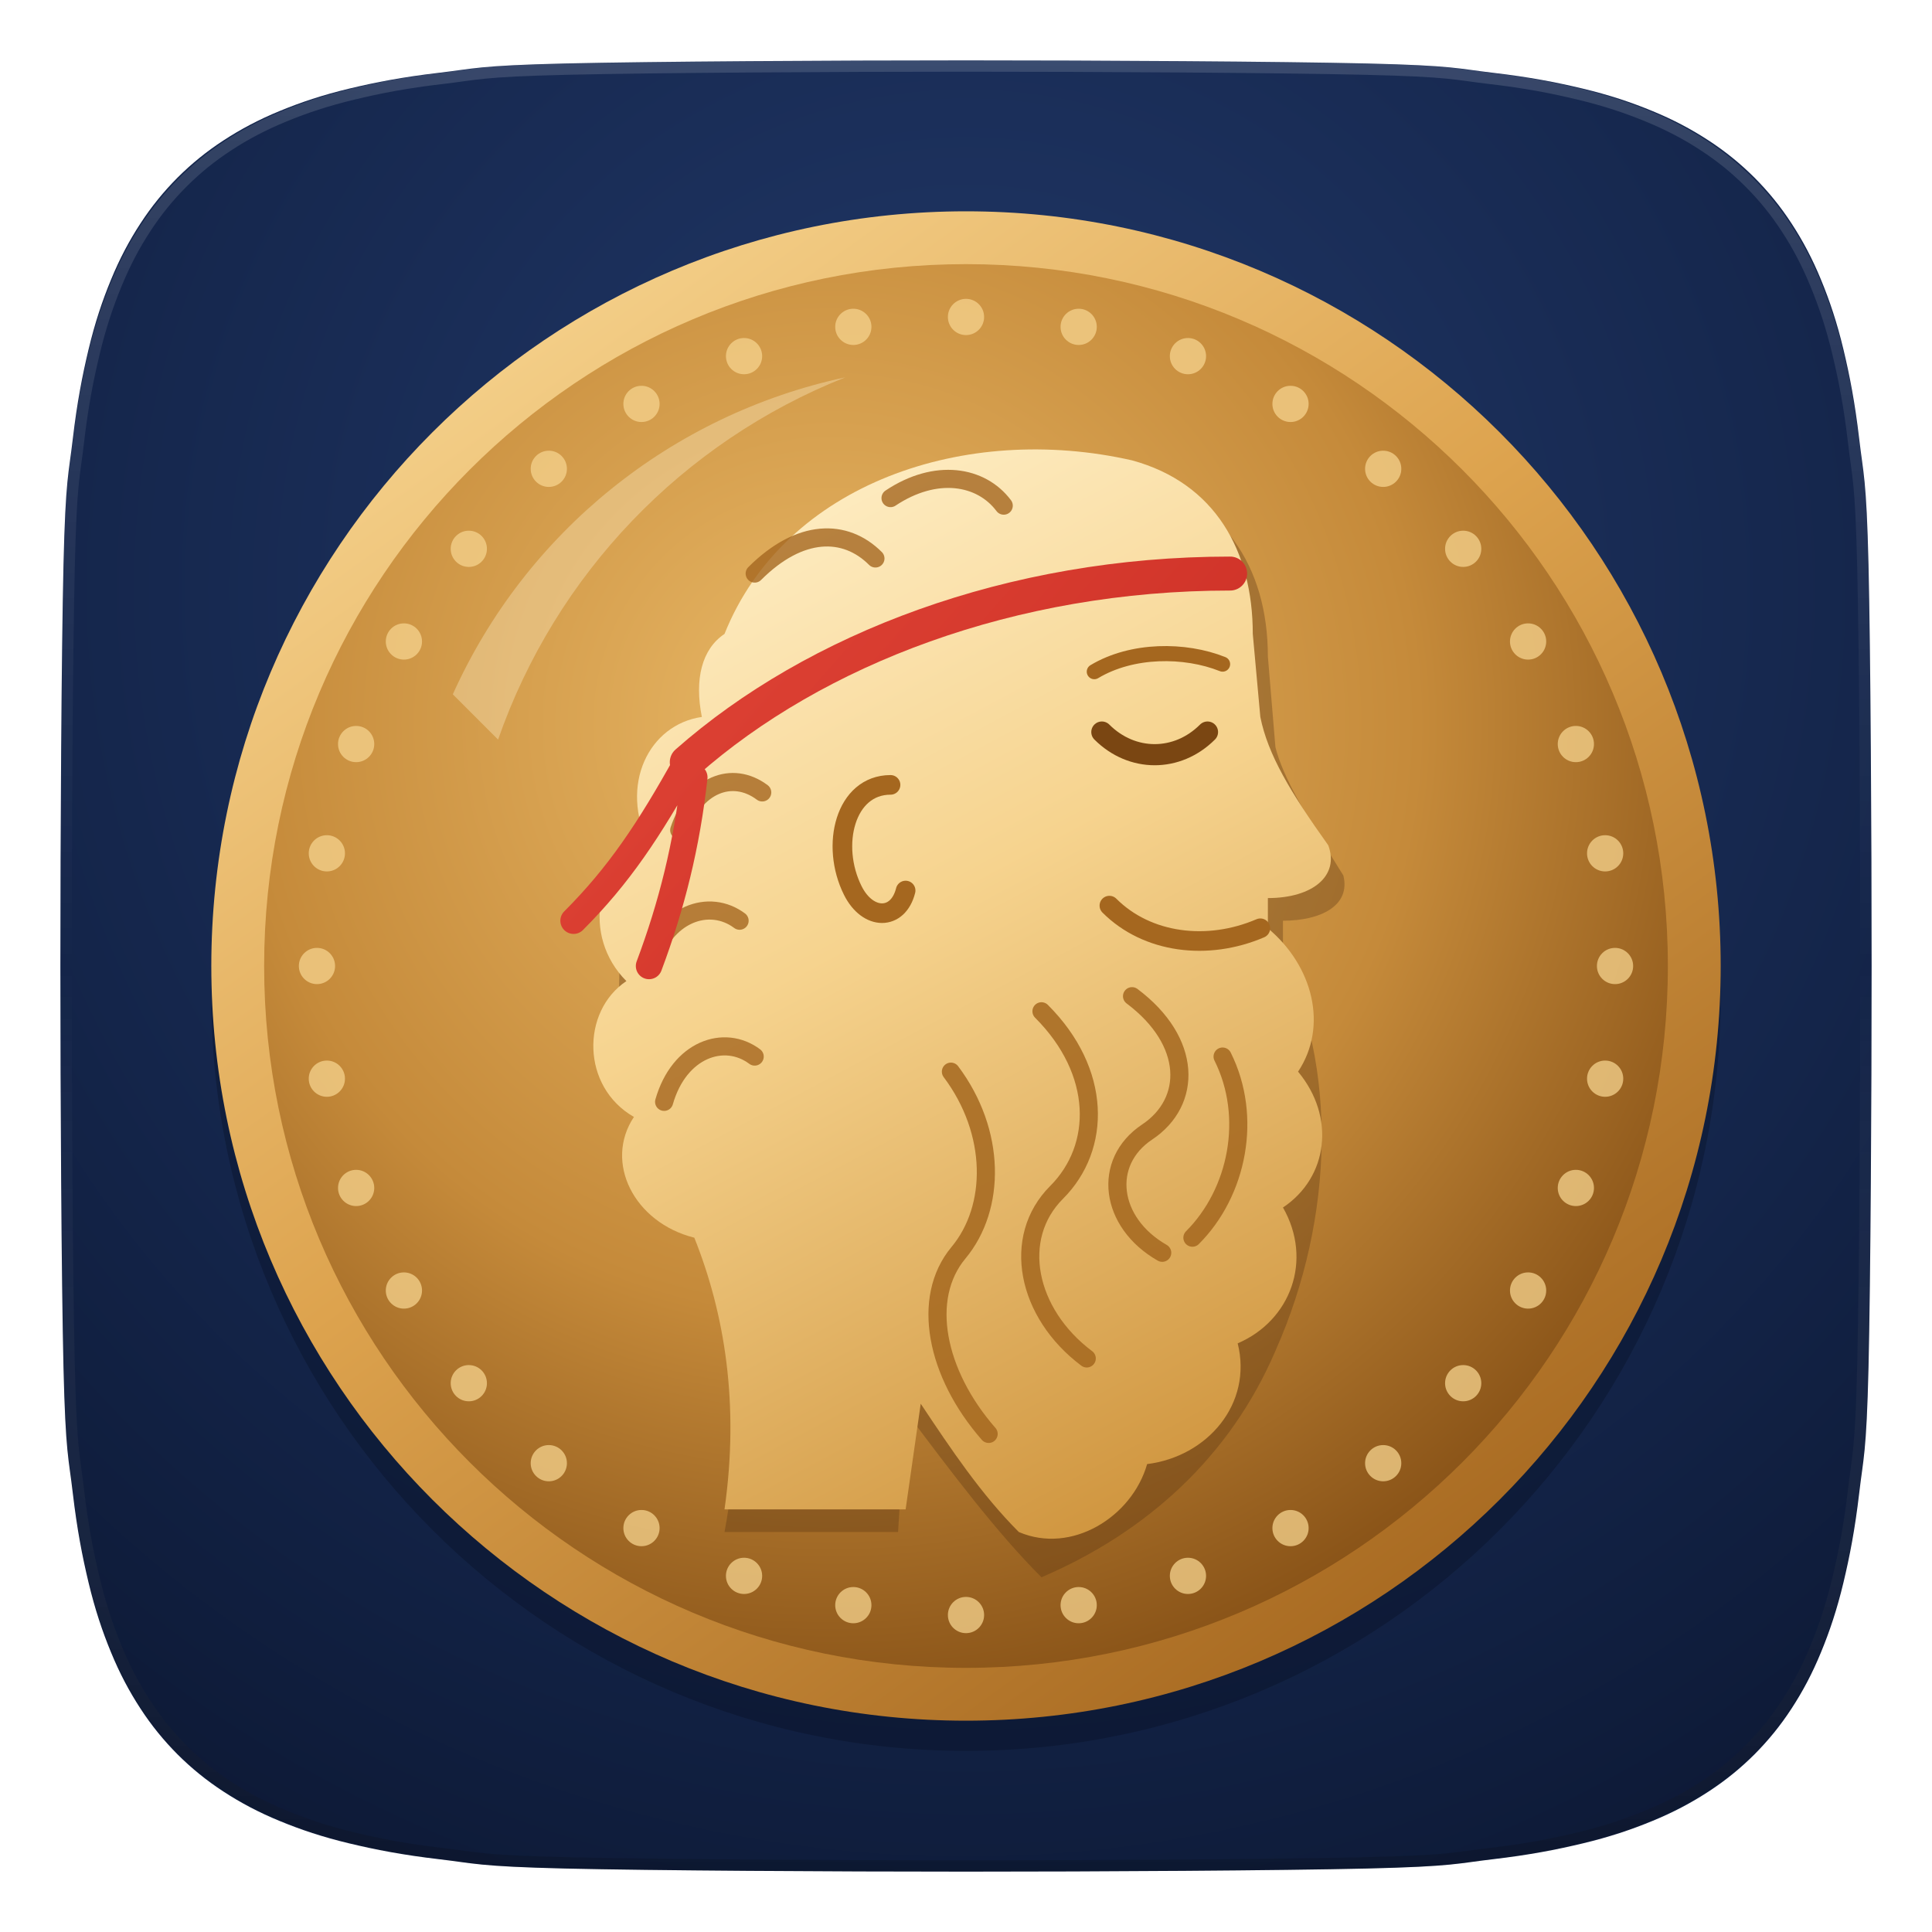
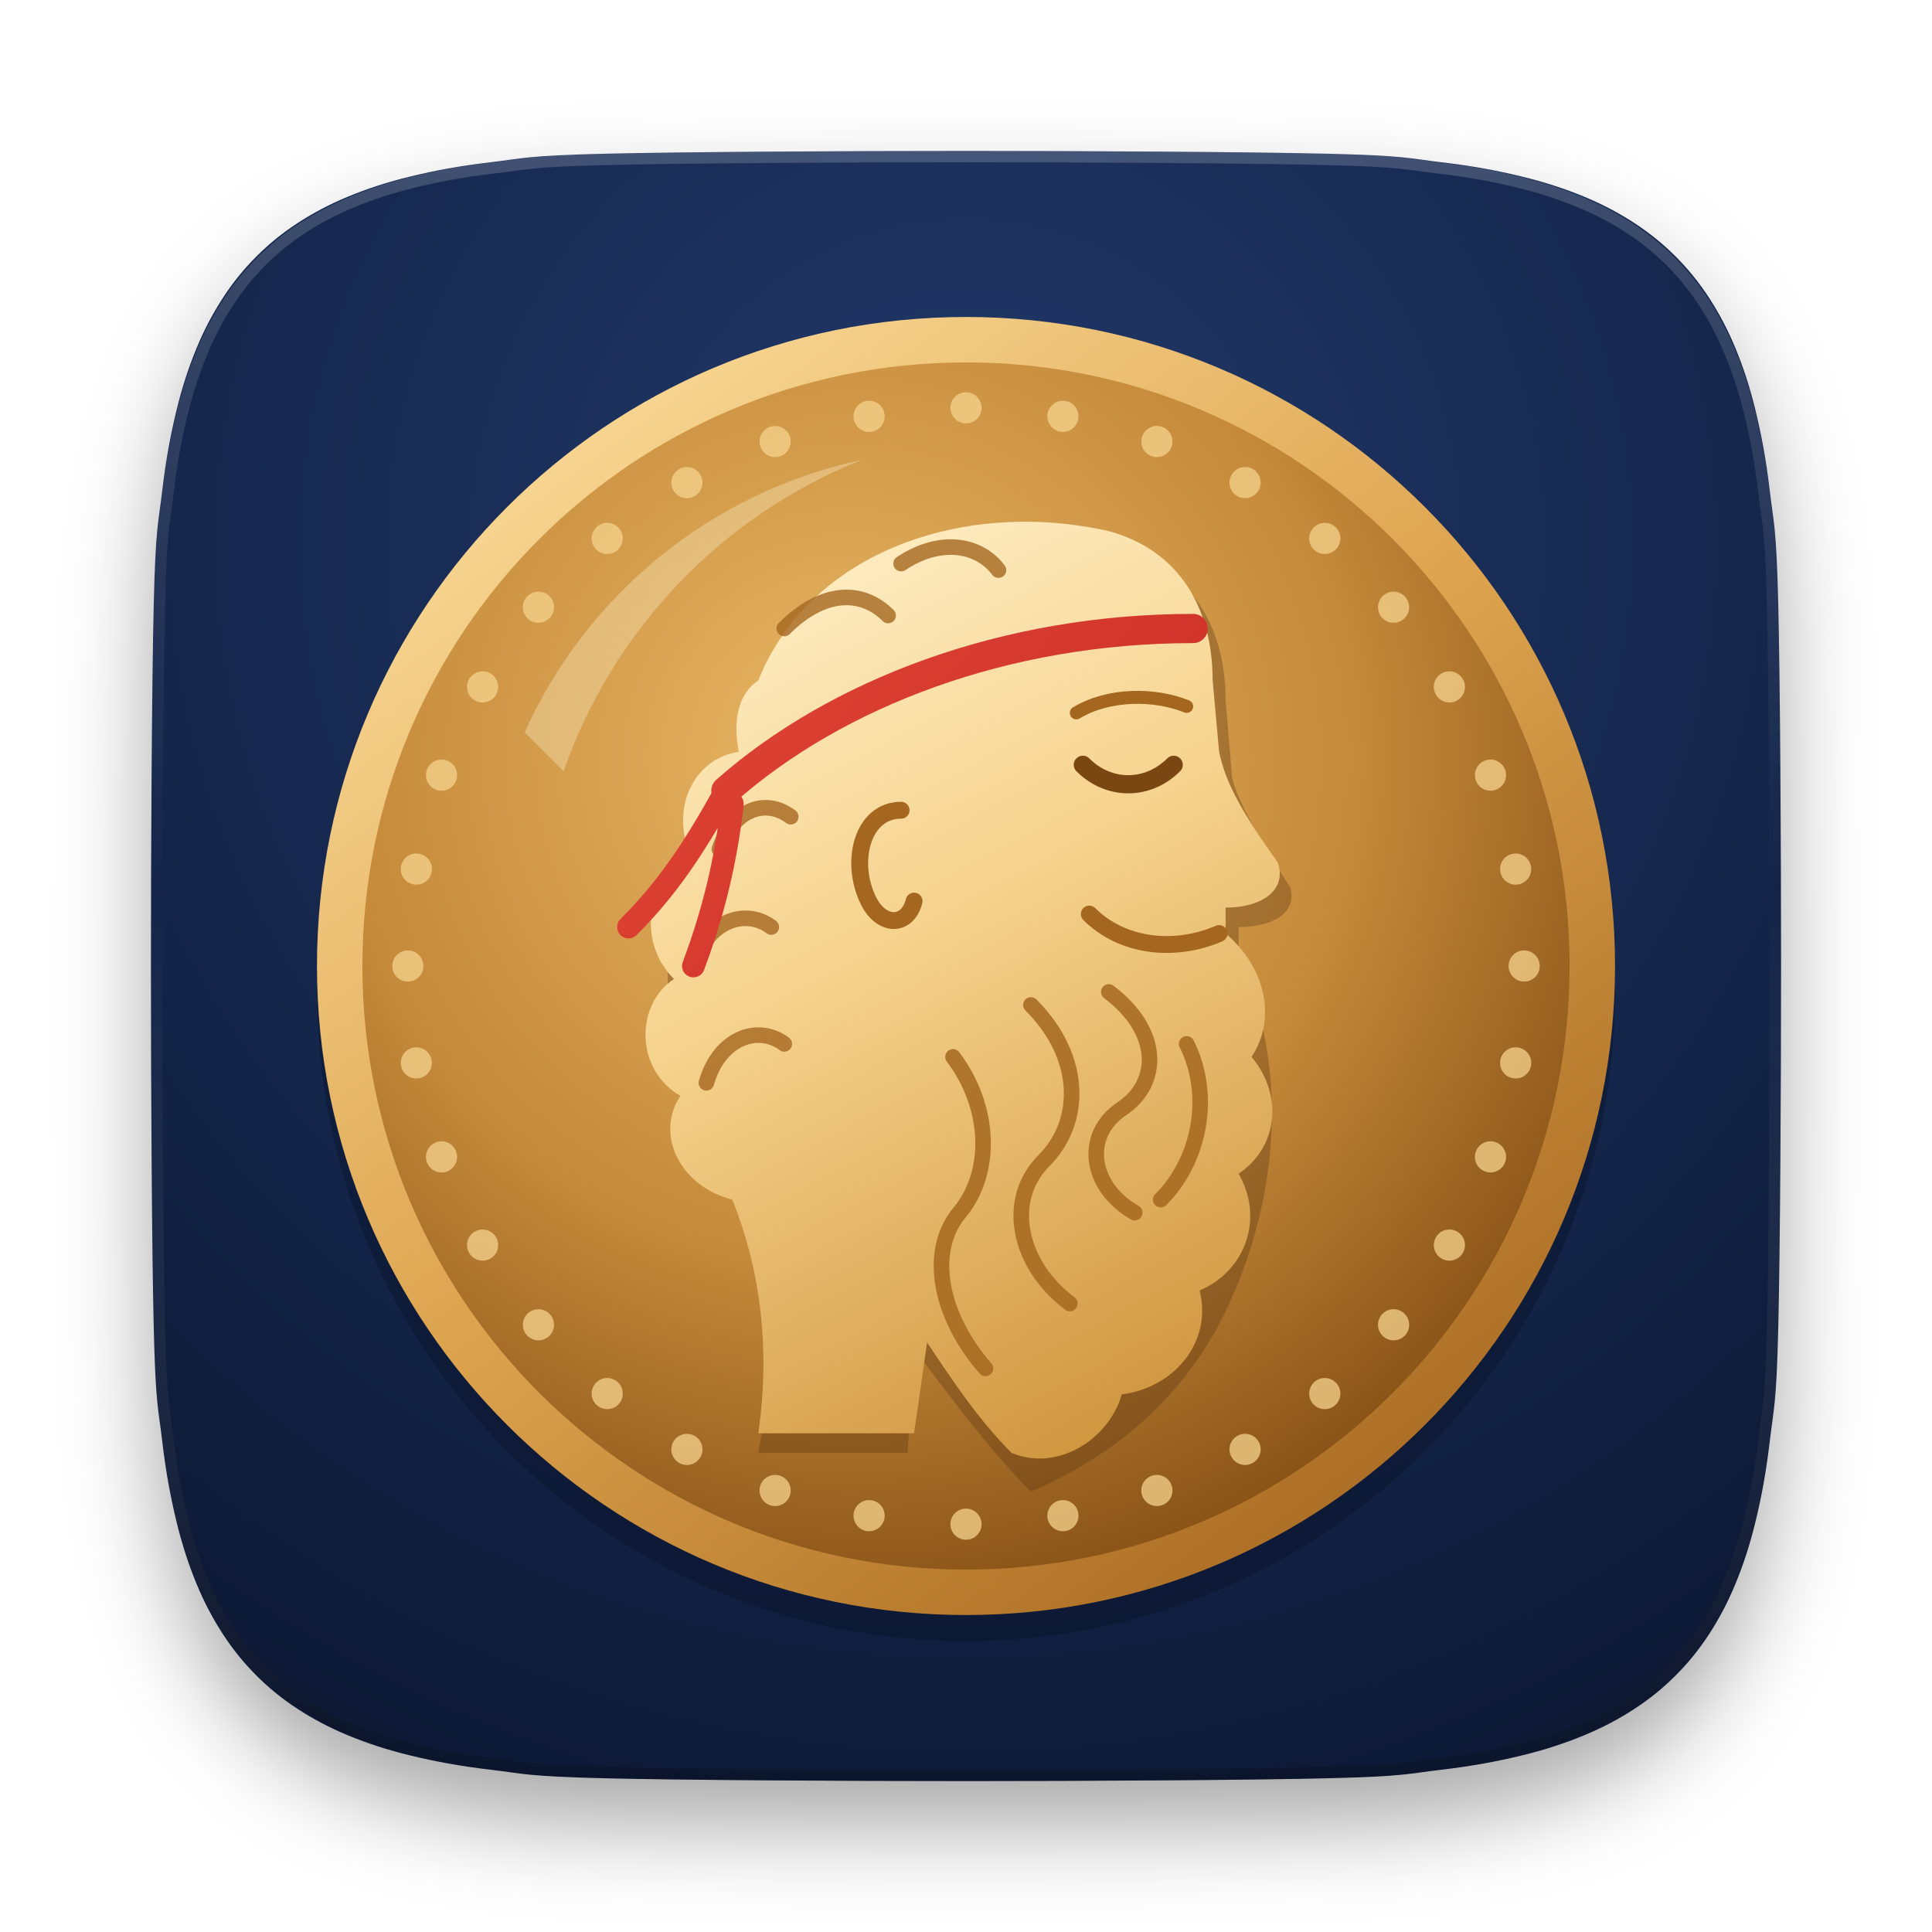
<svg xmlns="http://www.w3.org/2000/svg" viewBox="0 0 256 256" width="256" height="256">
  <defs>
-     <linearGradient id="il-bronze" x1="58" y1="40" x2="188" y2="220" gradientUnits="userSpaceOnUse">
+     <linearGradient id="il-bronze" x1="58" y1="58" x2="188" y2="230" gradientUnits="userSpaceOnUse">
      <stop offset="0" stop-color="#F6D38E" />
      <stop offset="0.45" stop-color="#DDA34E" />
      <stop offset="1" stop-color="#A5671F" />
    </linearGradient>
    <linearGradient id="il-crest" x1="48" y1="34" x2="218" y2="184" gradientUnits="userSpaceOnUse">
      <stop offset="0" stop-color="#EE5442" />
      <stop offset="0.55" stop-color="#CF3228" />
      <stop offset="1" stop-color="#9E1F18" />
    </linearGradient>
-     <radialGradient id="il-navy" cx="128" cy="78" r="210" gradientUnits="userSpaceOnUse">
+     <radialGradient id="il-navy" cx="128" cy="72" r="190" gradientUnits="userSpaceOnUse">
      <stop offset="0" stop-color="#22396A" />
      <stop offset="0.6" stop-color="#14254A" />
      <stop offset="1" stop-color="#0B1630" />
    </radialGradient>
-     <linearGradient id="il-rim" x1="0" y1="8" x2="0" y2="248" gradientUnits="userSpaceOnUse">
-       <stop offset="0" stop-color="#FFFFFF" stop-opacity="0.14" />
-       <stop offset="0.5" stop-color="#FFFFFF" stop-opacity="0" />
-       <stop offset="1" stop-color="#000000" stop-opacity="0.18" />
+     <linearGradient id="il-rim" x1="0" y1="20" x2="0" y2="236" gradientUnits="userSpaceOnUse">
+       <stop offset="0" stop-color="#FFFFFF" stop-opacity="0.18" />
+       <stop offset="0.45" stop-color="#FFFFFF" stop-opacity="0" />
+       <stop offset="1" stop-color="#000000" stop-opacity="0.22" />
    </linearGradient>
+     <filter id="il-shadow" x="-25%" y="-10%" width="150%" height="155%">
+       <feGaussianBlur in="SourceAlpha" stdDeviation="6" />
+       <feOffset dx="0" dy="6" />
+       <feComponentTransfer>
+         <feFuncA type="linear" slope="0.34" />
+       </feComponentTransfer>
+     </filter>
+     <clipPath id="il-tile">
+       <path d="M236 128 C236 143.94 235.88 165.35 235.63 175.83 C235.38 186.31 235.01 186.61 234.51 190.9 C234.01 195.18 233.39 198.39 232.63 201.55 C231.87 204.7 230.99 207.35 229.96 209.85 C228.93 212.35 227.77 214.52 226.45 216.55 C225.13 218.58 223.67 220.37 222.02 222.02 C220.37 223.67 218.58 225.13 216.55 226.45 C214.52 227.77 212.35 228.93 209.85 229.96 C207.35 230.99 204.7 231.87 201.55 232.63 C198.39 233.39 195.18 234.01 190.9 234.51 C186.61 235.01 186.31 235.38 175.83 235.63 C165.35 235.88 143.94 236 128 236 C112.06 236 90.65 235.88 80.17 235.63 C69.69 235.38 69.39 235.01 65.1 234.51 C60.82 234.01 57.61 233.39 54.45 232.63 C51.3 231.87 48.65 230.99 46.15 229.96 C43.65 228.93 41.48 227.77 39.45 226.45 C37.42 225.13 35.63 223.67 33.98 222.02 C32.33 220.37 30.87 218.58 29.55 216.55 C28.23 214.52 27.07 212.35 26.04 209.85 C25.01 207.35 24.13 204.7 23.37 201.55 C22.61 198.39 21.99 195.18 21.49 190.9 C20.99 186.61 20.62 186.31 20.37 175.83 C20.12 165.35 20 143.94 20 128 C20 112.06 20.12 90.65 20.37 80.17 C20.62 69.69 20.99 69.39 21.49 65.1 C21.99 60.82 22.61 57.61 23.37 54.45 C24.13 51.3 25.01 48.65 26.04 46.15 C27.07 43.65 28.23 41.48 29.55 39.45 C30.87 37.42 32.33 35.63 33.98 33.98 C35.63 32.33 37.42 30.87 39.45 29.55 C41.48 28.23 43.65 27.07 46.15 26.04 C48.65 25.01 51.3 24.13 54.45 23.37 C57.61 22.61 60.82 21.99 65.1 21.49 C69.39 20.99 69.69 20.62 80.17 20.37 C90.65 20.12 112.06 20 128 20 C143.94 20 165.35 20.12 175.83 20.37 C186.31 20.62 186.61 20.99 190.9 21.49 C195.18 21.99 198.39 22.61 201.55 23.37 C204.7 24.13 207.35 25.01 209.85 26.04 C212.35 27.07 214.52 28.23 216.55 29.55 C218.58 30.87 220.37 32.33 222.02 33.98 C223.67 35.63 225.13 37.42 226.45 39.45 C227.77 41.48 228.93 43.65 229.96 46.15 C230.99 48.65 231.87 51.3 232.63 54.45 C233.39 57.61 234.01 60.82 234.51 65.1 C235.01 69.39 235.38 69.69 235.63 80.17 C235.88 90.65 236 112.06 236 128 Z" />
+     </clipPath>
    <radialGradient id="coin" cx="110" cy="96" r="130" gradientUnits="userSpaceOnUse">
      <stop offset="0" stop-color="#E9B866" />
      <stop offset="0.6" stop-color="#C58A3A" />
      <stop offset="1" stop-color="#8A5418" />
    </radialGradient>
    <linearGradient id="head" x1="90" y1="60" x2="170" y2="210" gradientUnits="userSpaceOnUse">
      <stop offset="0" stop-color="#FFF1CC" />
      <stop offset="0.4" stop-color="#F6D38E" />
      <stop offset="1" stop-color="#C8892F" />
    </linearGradient>
  </defs>
-   <path fill="url(#il-navy)" d="M248 128 C248 145.71 247.86 169.5 247.59 181.14 C247.31 192.79 246.9 193.12 246.35 197.88 C245.79 202.65 245.1 206.21 244.26 209.72 C243.42 213.23 242.44 216.16 241.29 218.94 C240.15 221.72 238.86 224.14 237.39 226.39 C235.92 228.65 234.3 230.63 232.47 232.47 C230.63 234.3 228.65 235.92 226.39 237.39 C224.14 238.86 221.72 240.15 218.94 241.29 C216.16 242.44 213.23 243.42 209.72 244.26 C206.21 245.1 202.65 245.79 197.88 246.35 C193.12 246.9 192.79 247.31 181.14 247.59 C169.5 247.86 145.71 248 128 248 C110.29 248 86.5 247.86 74.86 247.59 C63.21 247.31 62.88 246.9 58.12 246.35 C53.35 245.79 49.79 245.1 46.28 244.26 C42.77 243.42 39.84 242.44 37.06 241.29 C34.28 240.15 31.86 238.86 29.61 237.39 C27.35 235.92 25.37 234.3 23.53 232.47 C21.7 230.63 20.08 228.65 18.61 226.39 C17.14 224.14 15.85 221.72 14.71 218.94 C13.56 216.16 12.58 213.23 11.74 209.72 C10.9 206.21 10.21 202.65 9.65 197.88 C9.1 193.12 8.69 192.79 8.41 181.14 C8.14 169.5 8 145.71 8 128 C8 110.29 8.14 86.5 8.41 74.86 C8.69 63.21 9.1 62.88 9.65 58.12 C10.21 53.35 10.9 49.79 11.74 46.28 C12.58 42.77 13.56 39.84 14.71 37.06 C15.85 34.28 17.14 31.86 18.61 29.61 C20.08 27.35 21.7 25.37 23.53 23.53 C25.37 21.7 27.35 20.08 29.61 18.61 C31.86 17.14 34.28 15.85 37.06 14.71 C39.84 13.56 42.77 12.58 46.28 11.74 C49.79 10.9 53.35 10.21 58.12 9.65 C62.88 9.1 63.21 8.69 74.86 8.41 C86.5 8.14 110.29 8 128 8 C145.71 8 169.5 8.14 181.14 8.41 C192.79 8.69 193.12 9.1 197.88 9.65 C202.65 10.21 206.21 10.9 209.72 11.74 C213.23 12.58 216.16 13.56 218.94 14.71 C221.72 15.85 224.14 17.14 226.39 18.61 C228.65 20.08 230.63 21.7 232.47 23.53 C234.3 25.37 235.92 27.35 237.39 29.61 C238.86 31.86 240.15 34.28 241.29 37.06 C242.44 39.84 243.42 42.77 244.26 46.28 C245.1 49.79 245.79 53.35 246.35 58.12 C246.9 62.88 247.31 63.21 247.59 74.86 C247.86 86.5 248 110.29 248 128 Z" />
-   <path fill="none" stroke="url(#il-rim)" stroke-width="1.5" d="M247.25 128 C247.25 145.6 247.11 169.24 246.84 180.81 C246.57 192.39 246.16 192.72 245.61 197.45 C245.06 202.18 244.37 205.72 243.53 209.21 C242.7 212.69 241.72 215.61 240.58 218.37 C239.44 221.14 238.17 223.54 236.7 225.78 C235.24 228.02 233.63 229.99 231.81 231.81 C229.99 233.63 228.02 235.24 225.78 236.7 C223.54 238.17 221.14 239.44 218.37 240.58 C215.61 241.72 212.69 242.7 209.21 243.53 C205.72 244.37 202.18 245.06 197.45 245.61 C192.72 246.16 192.39 246.57 180.81 246.84 C169.24 247.11 145.6 247.25 128 247.25 C110.4 247.25 86.76 247.11 75.19 246.84 C63.61 246.57 63.28 246.16 58.55 245.61 C53.82 245.06 50.28 244.37 46.79 243.53 C43.31 242.7 40.39 241.72 37.63 240.58 C34.86 239.44 32.46 238.17 30.22 236.7 C27.98 235.24 26.01 233.63 24.19 231.81 C22.37 229.99 20.76 228.02 19.3 225.78 C17.83 223.54 16.56 221.14 15.42 218.37 C14.28 215.61 13.3 212.69 12.47 209.21 C11.63 205.72 10.94 202.18 10.39 197.45 C9.84 192.72 9.43 192.39 9.16 180.81 C8.89 169.24 8.75 145.6 8.75 128 C8.75 110.4 8.89 86.76 9.16 75.19 C9.43 63.61 9.84 63.28 10.39 58.55 C10.94 53.82 11.63 50.28 12.47 46.79 C13.3 43.31 14.28 40.39 15.42 37.63 C16.56 34.86 17.83 32.46 19.3 30.22 C20.76 27.98 22.37 26.01 24.19 24.19 C26.01 22.37 27.98 20.76 30.22 19.3 C32.46 17.83 34.86 16.56 37.63 15.42 C40.39 14.28 43.31 13.3 46.79 12.47 C50.28 11.63 53.82 10.94 58.55 10.39 C63.28 9.84 63.61 9.43 75.19 9.16 C86.76 8.89 110.4 8.75 128 8.75 C145.6 8.75 169.24 8.89 180.81 9.16 C192.39 9.43 192.72 9.84 197.45 10.39 C202.18 10.94 205.72 11.63 209.21 12.47 C212.69 13.3 215.61 14.28 218.37 15.42 C221.14 16.56 223.54 17.83 225.78 19.3 C228.02 20.76 229.99 22.37 231.81 24.19 C233.63 26.01 235.24 27.98 236.7 30.22 C238.17 32.46 239.44 34.86 240.58 37.63 C241.72 40.39 242.7 43.31 243.53 46.79 C244.37 50.28 245.06 53.82 245.61 58.55 C246.16 63.28 246.57 63.61 246.84 75.19 C247.11 86.76 247.25 110.4 247.25 128 Z" />
-   <circle cx="128" cy="132" r="100" fill="#040A1A" opacity="0.3" />
-   <circle cx="128" cy="128" r="100" fill="url(#il-bronze)" />
-   <circle cx="128" cy="128" r="93" fill="url(#coin)" />
-   <g fill="#F6D38E" opacity="0.75">
-     <circle cx="128.00" cy="42.00" r="2.4" />
-     <circle cx="142.93" cy="43.31" r="2.4" />
-     <circle cx="157.41" cy="47.19" r="2.4" />
-     <circle cx="171.00" cy="53.52" r="2.4" />
-     <circle cx="183.28" cy="62.12" r="2.4" />
-     <circle cx="193.88" cy="72.72" r="2.4" />
-     <circle cx="202.48" cy="85.00" r="2.4" />
-     <circle cx="208.81" cy="98.59" r="2.4" />
-     <circle cx="212.69" cy="113.07" r="2.4" />
-     <circle cx="214.00" cy="128.00" r="2.4" />
-     <circle cx="212.69" cy="142.93" r="2.4" />
-     <circle cx="208.81" cy="157.41" r="2.4" />
-     <circle cx="202.48" cy="171.00" r="2.4" />
-     <circle cx="193.88" cy="183.28" r="2.4" />
-     <circle cx="183.28" cy="193.88" r="2.4" />
-     <circle cx="171.00" cy="202.48" r="2.4" />
-     <circle cx="157.41" cy="208.81" r="2.4" />
-     <circle cx="142.93" cy="212.69" r="2.4" />
-     <circle cx="128.00" cy="214.00" r="2.4" />
-     <circle cx="113.07" cy="212.69" r="2.4" />
-     <circle cx="98.59" cy="208.81" r="2.4" />
-     <circle cx="85.00" cy="202.48" r="2.4" />
-     <circle cx="72.72" cy="193.88" r="2.4" />
-     <circle cx="62.12" cy="183.28" r="2.4" />
-     <circle cx="53.52" cy="171.00" r="2.4" />
-     <circle cx="47.19" cy="157.41" r="2.4" />
-     <circle cx="43.31" cy="142.93" r="2.4" />
-     <circle cx="42.00" cy="128.00" r="2.4" />
-     <circle cx="43.31" cy="113.07" r="2.4" />
-     <circle cx="47.19" cy="98.59" r="2.4" />
-     <circle cx="53.52" cy="85.00" r="2.4" />
-     <circle cx="62.12" cy="72.72" r="2.4" />
-     <circle cx="72.72" cy="62.12" r="2.4" />
-     <circle cx="85.00" cy="53.52" r="2.4" />
-     <circle cx="98.59" cy="47.19" r="2.4" />
-     <circle cx="113.07" cy="43.31" r="2.4" />
+   <path fill="#0B1630" filter="url(#il-shadow)" d="M236 128 C236 143.94 235.88 165.35 235.63 175.83 C235.38 186.31 235.01 186.61 234.51 190.9 C234.01 195.18 233.39 198.39 232.63 201.55 C231.87 204.7 230.99 207.35 229.96 209.85 C228.93 212.35 227.77 214.52 226.45 216.55 C225.13 218.58 223.67 220.37 222.02 222.02 C220.37 223.67 218.58 225.13 216.55 226.45 C214.52 227.77 212.35 228.93 209.85 229.96 C207.35 230.99 204.7 231.87 201.55 232.63 C198.39 233.39 195.18 234.01 190.9 234.51 C186.61 235.01 186.31 235.38 175.83 235.63 C165.35 235.88 143.94 236 128 236 C112.06 236 90.65 235.88 80.17 235.63 C69.69 235.38 69.39 235.01 65.1 234.51 C60.82 234.01 57.61 233.39 54.45 232.63 C51.3 231.87 48.65 230.99 46.15 229.96 C43.65 228.93 41.48 227.77 39.45 226.45 C37.42 225.13 35.63 223.67 33.98 222.02 C32.33 220.37 30.87 218.58 29.55 216.55 C28.23 214.52 27.07 212.35 26.04 209.85 C25.01 207.35 24.13 204.7 23.37 201.55 C22.61 198.39 21.99 195.18 21.49 190.9 C20.99 186.61 20.62 186.31 20.37 175.83 C20.12 165.35 20 143.94 20 128 C20 112.06 20.12 90.65 20.37 80.17 C20.62 69.69 20.99 69.39 21.49 65.1 C21.99 60.82 22.61 57.61 23.37 54.45 C24.13 51.3 25.01 48.65 26.04 46.15 C27.07 43.65 28.23 41.48 29.55 39.45 C30.87 37.42 32.33 35.63 33.98 33.98 C35.63 32.33 37.42 30.87 39.45 29.55 C41.48 28.23 43.65 27.07 46.15 26.04 C48.65 25.01 51.3 24.13 54.45 23.37 C57.61 22.61 60.82 21.99 65.1 21.49 C69.39 20.99 69.69 20.62 80.17 20.37 C90.65 20.12 112.06 20 128 20 C143.94 20 165.35 20.12 175.83 20.37 C186.31 20.62 186.61 20.99 190.9 21.49 C195.18 21.99 198.39 22.61 201.55 23.37 C204.7 24.13 207.35 25.01 209.85 26.04 C212.35 27.07 214.52 28.23 216.55 29.55 C218.58 30.87 220.37 32.33 222.02 33.98 C223.67 35.63 225.13 37.42 226.45 39.45 C227.77 41.48 228.93 43.65 229.96 46.15 C230.99 48.65 231.87 51.3 232.63 54.45 C233.39 57.61 234.01 60.82 234.51 65.1 C235.01 69.39 235.38 69.69 235.63 80.17 C235.88 90.65 236 112.06 236 128 Z" />
+   <path fill="url(#il-navy)" d="M236 128 C236 143.94 235.88 165.35 235.63 175.83 C235.38 186.31 235.01 186.61 234.51 190.9 C234.01 195.18 233.39 198.39 232.63 201.55 C231.87 204.7 230.99 207.35 229.96 209.85 C228.93 212.35 227.77 214.52 226.45 216.55 C225.13 218.58 223.67 220.37 222.02 222.02 C220.37 223.67 218.58 225.13 216.55 226.45 C214.52 227.77 212.35 228.93 209.85 229.96 C207.35 230.99 204.7 231.87 201.55 232.63 C198.39 233.39 195.18 234.01 190.9 234.51 C186.61 235.01 186.31 235.38 175.83 235.63 C165.35 235.88 143.94 236 128 236 C112.06 236 90.65 235.88 80.17 235.63 C69.69 235.38 69.39 235.01 65.1 234.51 C60.82 234.01 57.61 233.39 54.45 232.63 C51.3 231.87 48.65 230.99 46.15 229.96 C43.65 228.93 41.48 227.77 39.45 226.45 C37.42 225.13 35.63 223.67 33.98 222.02 C32.33 220.37 30.87 218.58 29.55 216.55 C28.23 214.52 27.07 212.35 26.04 209.85 C25.01 207.35 24.13 204.7 23.37 201.55 C22.61 198.39 21.99 195.18 21.49 190.9 C20.99 186.61 20.62 186.31 20.37 175.83 C20.12 165.35 20 143.94 20 128 C20 112.06 20.12 90.65 20.37 80.17 C20.62 69.69 20.99 69.39 21.49 65.1 C21.99 60.82 22.61 57.61 23.37 54.45 C24.13 51.3 25.01 48.65 26.04 46.15 C27.07 43.65 28.23 41.48 29.55 39.45 C30.87 37.42 32.33 35.63 33.98 33.98 C35.63 32.33 37.42 30.87 39.45 29.55 C41.48 28.23 43.65 27.07 46.15 26.04 C48.65 25.01 51.3 24.13 54.45 23.37 C57.61 22.61 60.82 21.99 65.1 21.49 C69.39 20.99 69.69 20.62 80.17 20.37 C90.65 20.12 112.06 20 128 20 C143.94 20 165.35 20.12 175.83 20.37 C186.31 20.62 186.61 20.99 190.9 21.49 C195.18 21.99 198.39 22.61 201.55 23.37 C204.7 24.13 207.35 25.01 209.85 26.04 C212.35 27.07 214.52 28.23 216.55 29.55 C218.58 30.87 220.37 32.33 222.02 33.98 C223.67 35.63 225.13 37.42 226.45 39.45 C227.77 41.48 228.93 43.65 229.96 46.15 C230.99 48.65 231.87 51.3 232.63 54.45 C233.39 57.61 234.01 60.82 234.51 65.1 C235.01 69.39 235.38 69.69 235.63 80.17 C235.88 90.65 236 112.06 236 128 Z" />
+   <path fill="none" stroke="url(#il-rim)" stroke-width="1.5" d="M235.25 128 C235.25 143.83 235.13 165.09 234.88 175.5 C234.64 185.91 234.27 186.2 233.77 190.46 C233.28 194.72 232.66 197.9 231.91 201.04 C231.15 204.17 230.28 206.8 229.25 209.28 C228.23 211.76 227.08 213.92 225.77 215.94 C224.45 217.95 223 219.73 221.37 221.37 C219.73 223 217.95 224.45 215.94 225.77 C213.92 227.08 211.76 228.23 209.28 229.25 C206.8 230.28 204.17 231.15 201.04 231.91 C197.9 232.66 194.72 233.28 190.46 233.77 C186.2 234.27 185.91 234.64 175.5 234.88 C165.09 235.13 143.83 235.25 128 235.25 C112.17 235.25 90.91 235.13 80.5 234.88 C70.09 234.64 69.8 234.27 65.54 233.77 C61.28 233.28 58.1 232.66 54.96 231.91 C51.83 231.15 49.2 230.28 46.72 229.25 C44.24 228.23 42.08 227.08 40.06 225.77 C38.05 224.45 36.27 223 34.63 221.37 C33 219.73 31.55 217.95 30.23 215.94 C28.92 213.92 27.77 211.76 26.75 209.28 C25.72 206.8 24.85 204.17 24.09 201.04 C23.34 197.9 22.72 194.72 22.23 190.46 C21.73 186.2 21.36 185.91 21.12 175.5 C20.87 165.09 20.75 143.83 20.75 128 C20.75 112.17 20.87 90.91 21.12 80.5 C21.36 70.09 21.73 69.8 22.23 65.54 C22.72 61.28 23.34 58.1 24.09 54.96 C24.85 51.83 25.72 49.2 26.75 46.72 C27.77 44.24 28.92 42.08 30.23 40.06 C31.55 38.05 33 36.27 34.63 34.63 C36.27 33 38.05 31.55 40.06 30.23 C42.08 28.92 44.24 27.77 46.72 26.75 C49.2 25.72 51.83 24.85 54.96 24.09 C58.1 23.34 61.28 22.72 65.54 22.23 C69.8 21.73 70.09 21.36 80.5 21.12 C90.91 20.87 112.17 20.75 128 20.75 C143.83 20.75 165.09 20.87 175.5 21.12 C185.91 21.36 186.2 21.73 190.46 22.23 C194.72 22.72 197.9 23.34 201.04 24.09 C204.17 24.85 206.8 25.72 209.28 26.75 C211.76 27.77 213.92 28.92 215.94 30.23 C217.95 31.55 219.73 33 221.37 34.63 C223 36.27 224.45 38.05 225.77 40.06 C227.08 42.08 228.23 44.24 229.25 46.72 C230.28 49.2 231.15 51.83 231.91 54.96 C232.66 58.1 233.28 61.28 233.77 65.54 C234.27 69.8 234.64 70.09 234.88 80.5 C235.13 90.91 235.25 112.17 235.25 128 Z" />
+   <g clip-path="url(#il-tile)">
+     <g transform="translate(128 128) scale(0.86) translate(-128 -128)">
+       <circle cx="128" cy="132" r="100" fill="#040A1A" opacity="0.3" />
+       <circle cx="128" cy="128" r="100" fill="url(#il-bronze)" />
+       <circle cx="128" cy="128" r="93" fill="url(#coin)" />
+       <g fill="#F6D38E" opacity="0.75">
+         <circle cx="128.00" cy="42.00" r="2.4" />
+         <circle cx="142.93" cy="43.31" r="2.4" />
+         <circle cx="157.41" cy="47.19" r="2.4" />
+         <circle cx="171.00" cy="53.52" r="2.4" />
+         <circle cx="183.28" cy="62.12" r="2.4" />
+         <circle cx="193.88" cy="72.72" r="2.4" />
+         <circle cx="202.48" cy="85.00" r="2.4" />
+         <circle cx="208.81" cy="98.59" r="2.4" />
+         <circle cx="212.69" cy="113.07" r="2.4" />
+         <circle cx="214.00" cy="128.00" r="2.4" />
+         <circle cx="212.69" cy="142.93" r="2.4" />
+         <circle cx="208.81" cy="157.41" r="2.4" />
+         <circle cx="202.48" cy="171.00" r="2.4" />
+         <circle cx="193.88" cy="183.28" r="2.4" />
+         <circle cx="183.28" cy="193.88" r="2.4" />
+         <circle cx="171.00" cy="202.48" r="2.4" />
+         <circle cx="157.41" cy="208.81" r="2.4" />
+         <circle cx="142.93" cy="212.69" r="2.4" />
+         <circle cx="128.00" cy="214.00" r="2.4" />
+         <circle cx="113.07" cy="212.69" r="2.4" />
+         <circle cx="98.59" cy="208.81" r="2.4" />
+         <circle cx="85.00" cy="202.48" r="2.4" />
+         <circle cx="72.72" cy="193.88" r="2.4" />
+         <circle cx="62.12" cy="183.28" r="2.4" />
+         <circle cx="53.52" cy="171.00" r="2.4" />
+         <circle cx="47.19" cy="157.41" r="2.4" />
+         <circle cx="43.31" cy="142.93" r="2.4" />
+         <circle cx="42.00" cy="128.00" r="2.4" />
+         <circle cx="43.31" cy="113.07" r="2.4" />
+         <circle cx="47.19" cy="98.59" r="2.4" />
+         <circle cx="53.52" cy="85.00" r="2.4" />
+         <circle cx="62.12" cy="72.72" r="2.4" />
+         <circle cx="72.72" cy="62.12" r="2.4" />
+         <circle cx="85.00" cy="53.52" r="2.4" />
+         <circle cx="98.59" cy="47.19" r="2.4" />
+         <circle cx="113.07" cy="43.31" r="2.4" />
+       </g>
+       <g transform="translate(2 3)" opacity="0.35" fill="#5A3410">
+         <path id="M96 84 C104 64 128 56 150 61 C161 64 166 73 166 84 L167 95 C168 100 171 105 176 112 C177.5 116 174 119 168 119 L168 123 C174 128 176 136 172 142 C177 148 176 156 170 160 C174 167 171 175 164 178 C166 186 160 193 152 194 C150 201 142 206 135 203 C130 198 126 192 122 186 L120 200 L96 200 C98 186 96 174 92 164 C84 162 80 154 84 148 C77 144 77 134 83 130 C77 124 79 114 86 112 C82 104 86 96 93 95 C92 90 93 86 96 84 Z" d="M92 92 C96 66 124 54 148 60 C160 63 166 72 166 84 L167 96 C168 100 171 105 176 113 C177 117 173 119 168 119 L168 124 C175 138 175 158 167 176 C161 190 150 200 136 206 C130 200 124 192 118 184 L117 200 L94 200 C97 184 95 170 89 158 C80 146 78 128 82 112 C84 102 88 96 92 92 Z" />
+       </g>
+       <path fill="url(#head)" d="M96 84 C104 64 128 56 150 61 C161 64 166 73 166 84 L167 95 C168 100 171 105 176 112 C177.5 116 174 119 168 119 L168 123 C174 128 176 136 172 142 C177 148 176 156 170 160 C174 167 171 175 164 178 C166 186 160 193 152 194 C150 201 142 206 135 203 C130 198 126 192 122 186 L120 200 L96 200 C98 186 96 174 92 164 C84 162 80 154 84 148 C77 144 77 134 83 130 C77 124 79 114 86 112 C82 104 86 96 93 95 C92 90 93 86 96 84 Z" />
+       <g fill="none" stroke="#A5671F" stroke-width="2.4" stroke-linecap="round" opacity="0.8">
+         <path d="M100 76 C106 70 112 70 116 74" />
+         <path d="M118 66 C124 62 130 63 133 67" />
+         <path d="M90 110 C92 104 97 102 101 105" />
+         <path d="M86 128 C88 121 94 119 98 122" />
+         <path d="M88 146 C90 139 96 137 100 140" />
+       </g>
+       <path fill="none" stroke="#A5671F" stroke-width="2.6" stroke-linecap="round" d="M118 104 C112 104 110 112 113 118 C115 122 119 122 120 118" />
+       <path fill="none" stroke="#7A4612" stroke-width="2.8" stroke-linecap="round" d="M146 97 C150 101 156 101 160 97" />
+       <path fill="none" stroke="#A5671F" stroke-width="2" stroke-linecap="round" d="M145 89 C150 86 157 86 162 88" />
+       <path fill="none" stroke="#A5671F" stroke-width="2.6" stroke-linecap="round" d="M167 123 C160 126 152 125 147 120" />
+       <g fill="none" stroke="#A5671F" stroke-width="2.4" stroke-linecap="round" opacity="0.85">
+         <path d="M150 132 C158 138 158 146 152 150 C146 154 147 162 154 166" />
+         <path d="M138 134 C146 142 146 152 140 158 C134 164 136 174 144 180" />
+         <path d="M126 142 C132 150 132 160 127 166 C122 172 124 182 131 190" />
+         <path d="M162 140 C166 148 164 158 158 164" />
+       </g>
+       <path fill="none" stroke="url(#il-crest)" stroke-width="4.5" stroke-linecap="round" d="M91 101 C108 86 134 76 163 76" />
+       <path fill="none" stroke="url(#il-crest)" stroke-width="3.5" stroke-linecap="round" d="M91 101 C86 110 82 116 76 122 M92 103 C91 112 89 120 86 128" />
+       <path fill="#FFF1CC" opacity="0.35" d="M60 92 A74 74 0 0 1 112 50 A80 80 0 0 0 66 98 Z" />
+     </g>
  </g>
-   <g transform="translate(2 3)" opacity="0.35" fill="#5A3410">
-     <path id="M96 84 C104 64 128 56 150 61 C161 64 166 73 166 84 L167 95 C168 100 171 105 176 112 C177.5 116 174 119 168 119 L168 123 C174 128 176 136 172 142 C177 148 176 156 170 160 C174 167 171 175 164 178 C166 186 160 193 152 194 C150 201 142 206 135 203 C130 198 126 192 122 186 L120 200 L96 200 C98 186 96 174 92 164 C84 162 80 154 84 148 C77 144 77 134 83 130 C77 124 79 114 86 112 C82 104 86 96 93 95 C92 90 93 86 96 84 Z" d="M92 92 C96 66 124 54 148 60 C160 63 166 72 166 84 L167 96 C168 100 171 105 176 113 C177 117 173 119 168 119 L168 124 C175 138 175 158 167 176 C161 190 150 200 136 206 C130 200 124 192 118 184 L117 200 L94 200 C97 184 95 170 89 158 C80 146 78 128 82 112 C84 102 88 96 92 92 Z" />
-   </g>
-   <path fill="url(#head)" d="M96 84 C104 64 128 56 150 61 C161 64 166 73 166 84 L167 95 C168 100 171 105 176 112 C177.5 116 174 119 168 119 L168 123 C174 128 176 136 172 142 C177 148 176 156 170 160 C174 167 171 175 164 178 C166 186 160 193 152 194 C150 201 142 206 135 203 C130 198 126 192 122 186 L120 200 L96 200 C98 186 96 174 92 164 C84 162 80 154 84 148 C77 144 77 134 83 130 C77 124 79 114 86 112 C82 104 86 96 93 95 C92 90 93 86 96 84 Z" />
-   <g fill="none" stroke="#A5671F" stroke-width="2.4" stroke-linecap="round" opacity="0.8">
-     <path d="M100 76 C106 70 112 70 116 74" />
-     <path d="M118 66 C124 62 130 63 133 67" />
-     <path d="M90 110 C92 104 97 102 101 105" />
-     <path d="M86 128 C88 121 94 119 98 122" />
-     <path d="M88 146 C90 139 96 137 100 140" />
-   </g>
-   <path fill="none" stroke="#A5671F" stroke-width="2.6" stroke-linecap="round" d="M118 104 C112 104 110 112 113 118 C115 122 119 122 120 118" />
-   <path fill="none" stroke="#7A4612" stroke-width="2.8" stroke-linecap="round" d="M146 97 C150 101 156 101 160 97" />
-   <path fill="none" stroke="#A5671F" stroke-width="2" stroke-linecap="round" d="M145 89 C150 86 157 86 162 88" />
-   <path fill="none" stroke="#A5671F" stroke-width="2.6" stroke-linecap="round" d="M167 123 C160 126 152 125 147 120" />
-   <g fill="none" stroke="#A5671F" stroke-width="2.4" stroke-linecap="round" opacity="0.85">
-     <path d="M150 132 C158 138 158 146 152 150 C146 154 147 162 154 166" />
-     <path d="M138 134 C146 142 146 152 140 158 C134 164 136 174 144 180" />
-     <path d="M126 142 C132 150 132 160 127 166 C122 172 124 182 131 190" />
-     <path d="M162 140 C166 148 164 158 158 164" />
-   </g>
-   <path fill="none" stroke="url(#il-crest)" stroke-width="4.5" stroke-linecap="round" d="M91 101 C108 86 134 76 163 76" />
-   <path fill="none" stroke="url(#il-crest)" stroke-width="3.5" stroke-linecap="round" d="M91 101 C86 110 82 116 76 122 M92 103 C91 112 89 120 86 128" />
-   <path fill="#FFF1CC" opacity="0.35" d="M60 92 A74 74 0 0 1 112 50 A80 80 0 0 0 66 98 Z" />
</svg>
